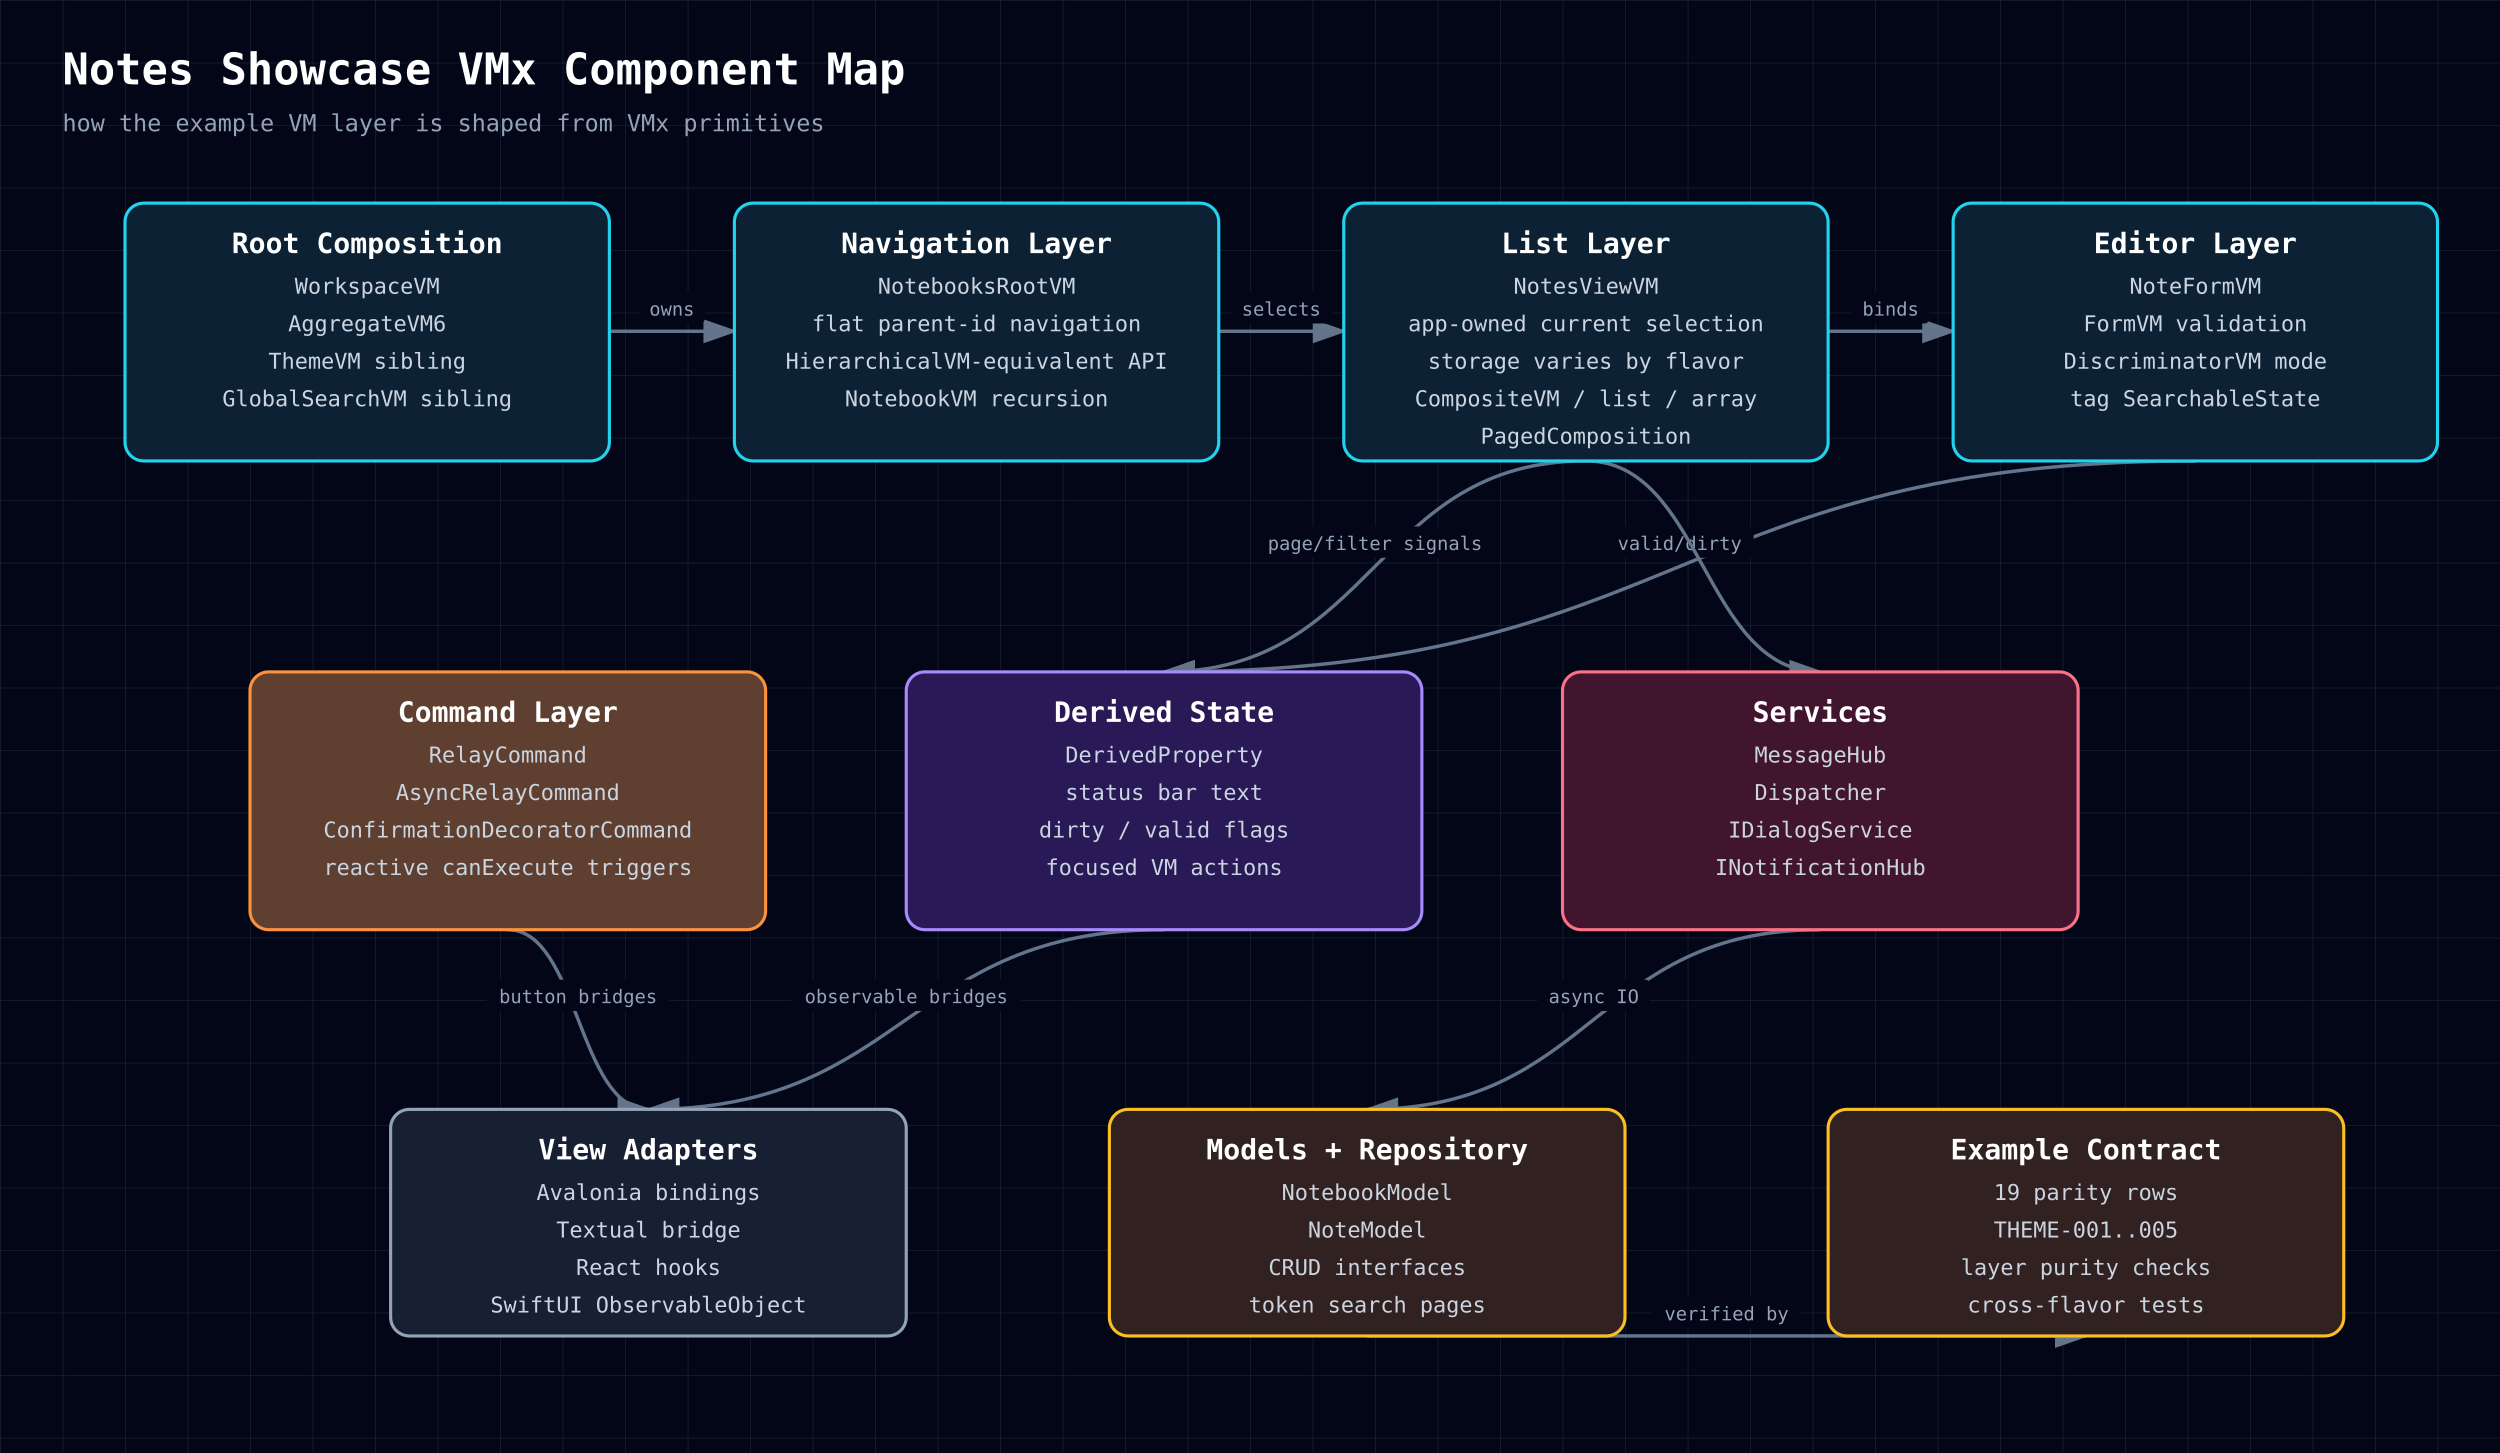
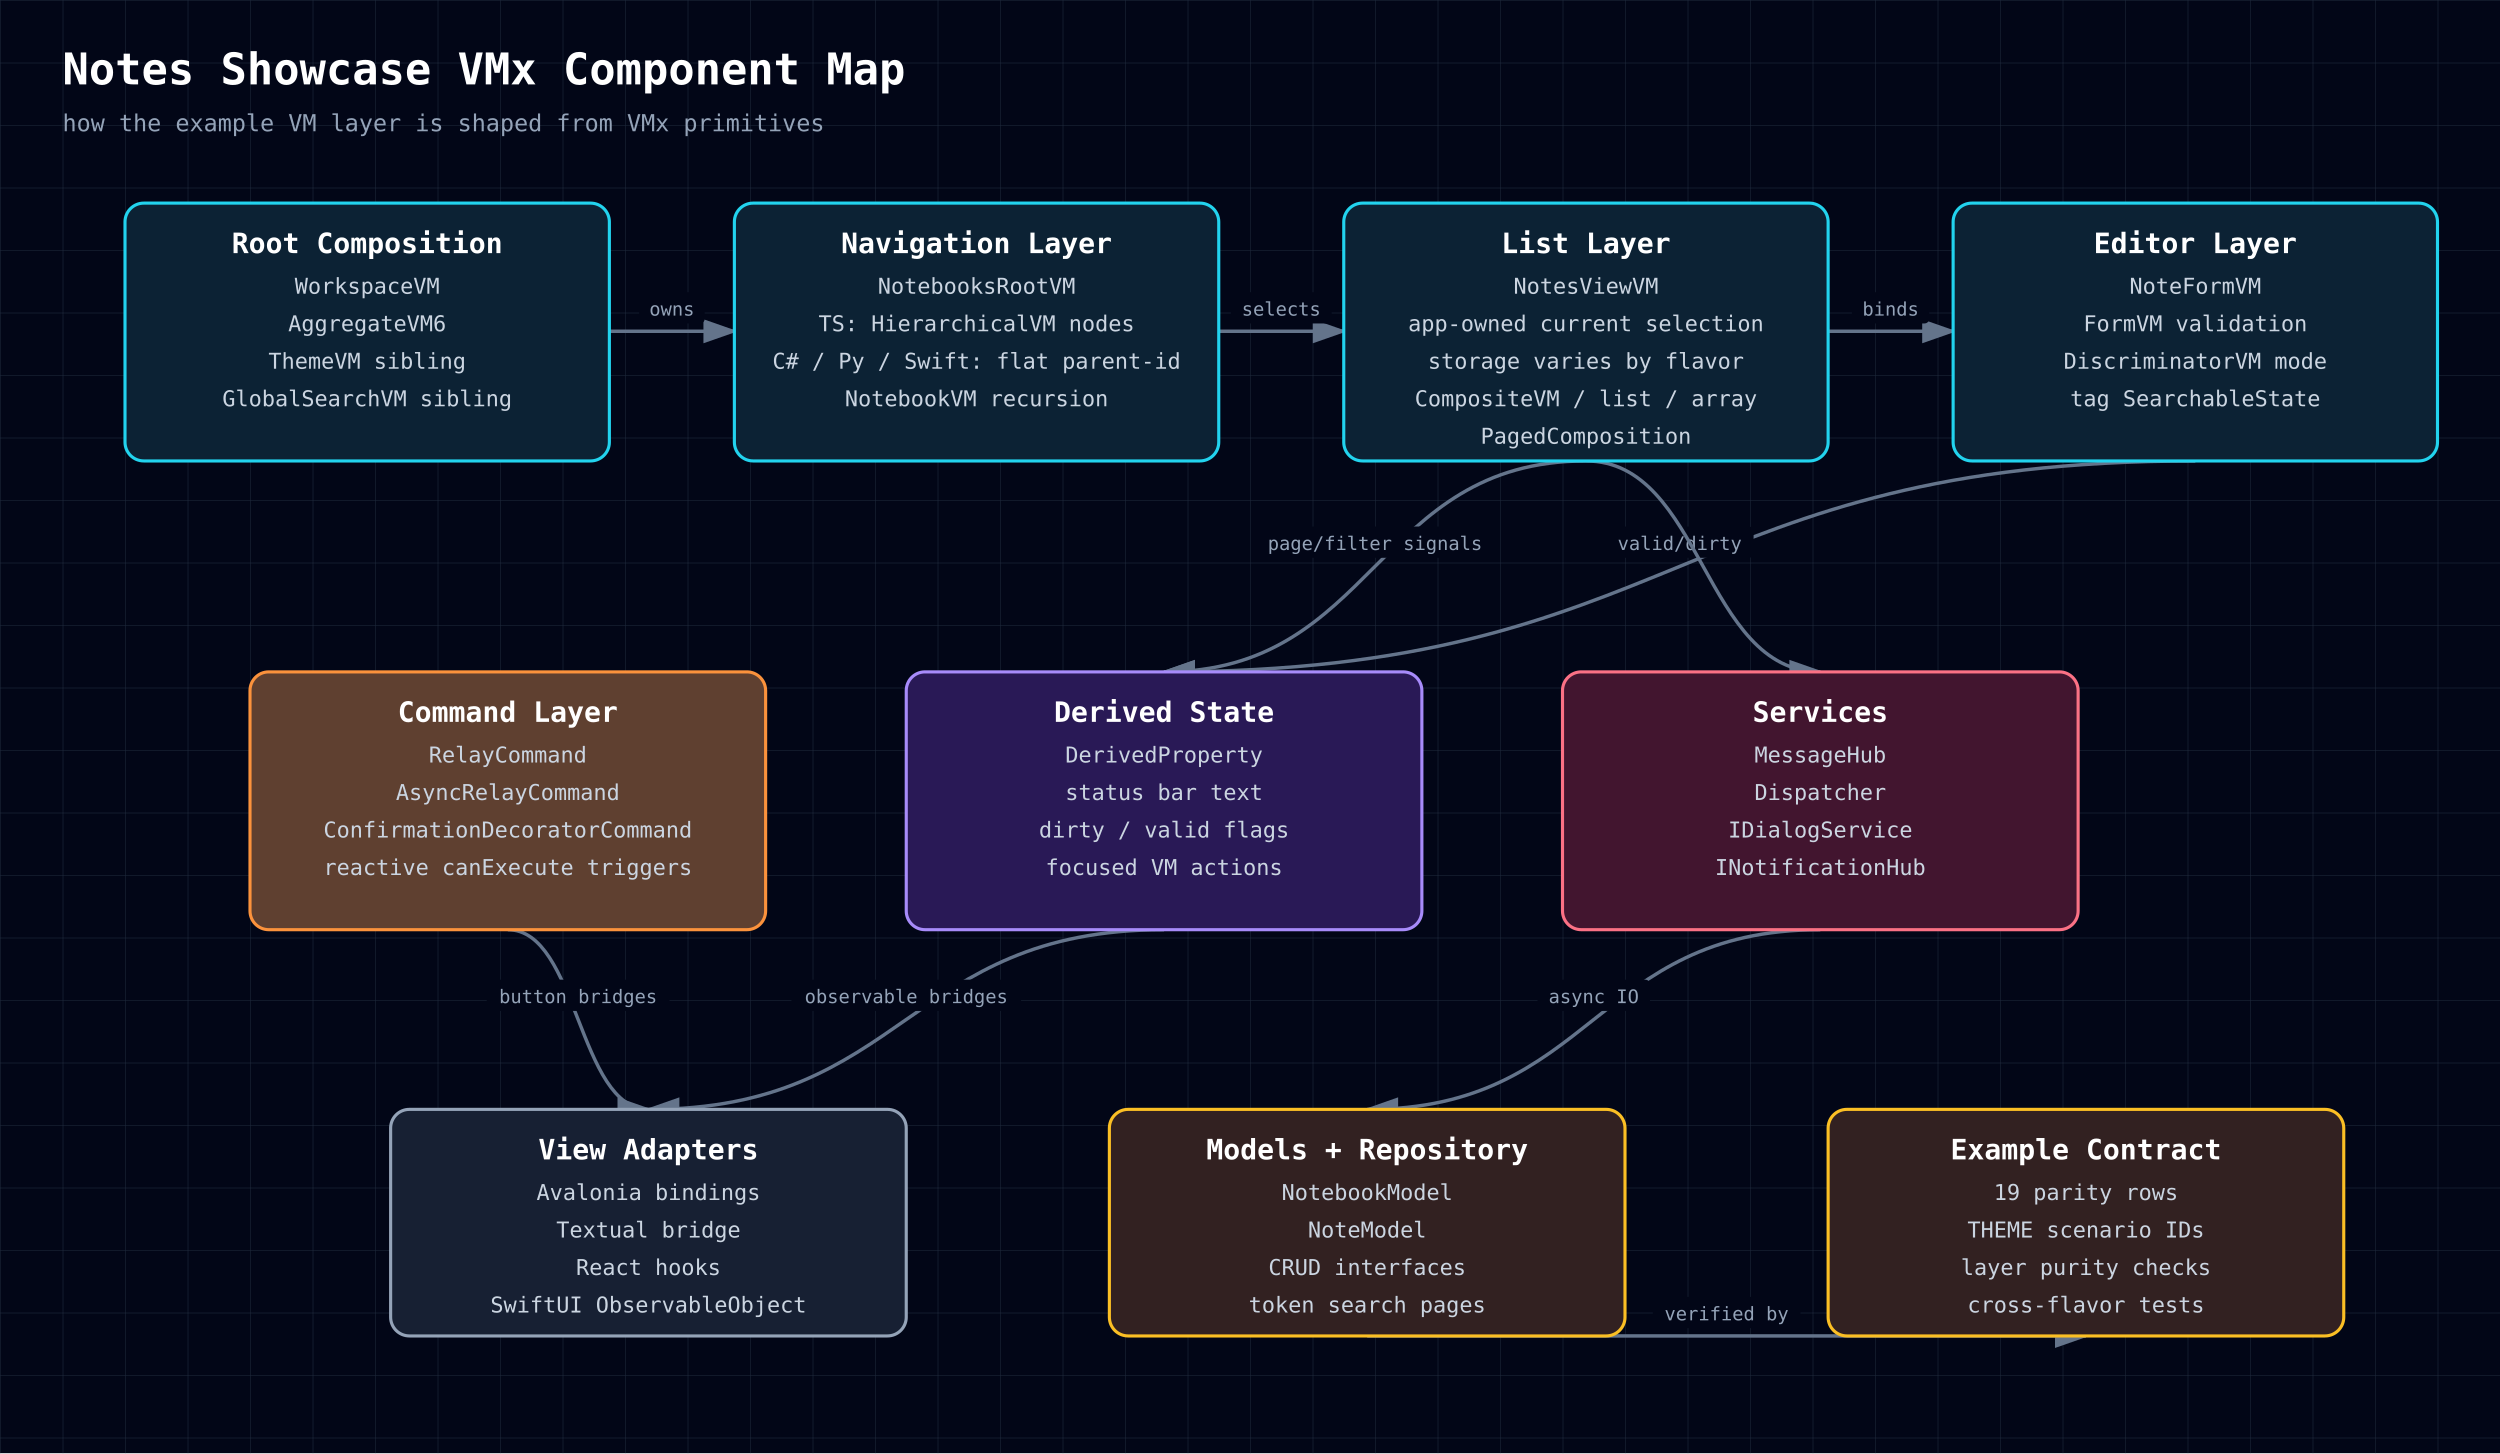
<svg xmlns="http://www.w3.org/2000/svg" width="1600" height="930" viewBox="0 0 1600 930" role="img" aria-labelledby="diagram-title diagram-description" style="font-family: 'JetBrains Mono', ui-monospace, SFMono-Regular, Menlo, Monaco, Consolas, monospace;">
  <defs>
    <style>text { font-family: 'JetBrains Mono', ui-monospace, SFMono-Regular, Menlo, Monaco, Consolas, monospace; }</style>
    <pattern id="grid" width="40" height="40" patternUnits="userSpaceOnUse">
      <path d="M 40 0 L 0 0 0 40" fill="none" stroke="#1e293b" stroke-width="0.7" />
    </pattern>
    <marker id="arrowhead" markerWidth="10" markerHeight="7" refX="9" refY="3.5" orient="auto">
      <polygon points="0 0, 10 3.5, 0 7" fill="#64748b" />
    </marker>
  </defs>
  <rect width="100%" height="100%" fill="#020617" />
  <rect width="100%" height="100%" fill="url(#grid)" />
  <text x="40" y="54" fill="white" font-size="28" font-weight="700" text-anchor="start">Notes Showcase VMx Component Map</text>
  <text x="40" y="84" fill="#94a3b8" font-size="15" font-weight="400" text-anchor="start">how the example VM layer is shaped from VMx primitives</text>
  <path d="M390,212 C430,212 430,212 470,212" fill="none" stroke="#64748b" stroke-width="2.2" marker-end="url(#arrowhead)" />
  <rect x="409.0" y="187" width="42.0" height="20" rx="3" fill="#020617" />
  <text x="430" y="202" fill="#94a3b8" font-size="12" font-weight="400" text-anchor="middle">owns</text>
  <path d="M780,212 C820,212 820,212 860,212" fill="none" stroke="#64748b" stroke-width="2.2" marker-end="url(#arrowhead)" />
  <rect x="787.8" y="187" width="64.5" height="20" rx="3" fill="#020617" />
  <text x="820" y="202" fill="#94a3b8" font-size="12" font-weight="400" text-anchor="middle">selects</text>
  <path d="M1170,212 C1210,212 1210,212 1250,212" fill="none" stroke="#64748b" stroke-width="2.2" marker-end="url(#arrowhead)" />
  <rect x="1185.2" y="187" width="49.5" height="20" rx="3" fill="#020617" />
  <text x="1210" y="202" fill="#94a3b8" font-size="12" font-weight="400" text-anchor="middle">binds</text>
  <path d="M1015,295 C880,295 880,430 745,430" fill="none" stroke="#64748b" stroke-width="2.2" marker-end="url(#arrowhead)" />
  <rect x="802.8" y="337" width="154.5" height="20" rx="3" fill="#020617" />
  <text x="880" y="352" fill="#94a3b8" font-size="12" font-weight="400" text-anchor="middle">page/filter signals</text>
  <path d="M1405,295 C1075,295 1075,430 745,430" fill="none" stroke="#64748b" stroke-width="2.2" marker-end="url(#arrowhead)" />
  <rect x="1027.8" y="337" width="94.5" height="20" rx="3" fill="#020617" />
  <text x="1075" y="352" fill="#94a3b8" font-size="12" font-weight="400" text-anchor="middle">valid/dirty</text>
  <path d="M1015,295 C1090,295 1090,430 1165,430" fill="none" stroke="#64748b" stroke-width="2.2" marker-end="url(#arrowhead)" />
  <path d="M325,595 C370,595 370,710 415,710" fill="none" stroke="#64748b" stroke-width="2.2" marker-end="url(#arrowhead)" />
  <rect x="311.5" y="627" width="117.0" height="20" rx="3" fill="#020617" />
  <text x="370" y="642" fill="#94a3b8" font-size="12" font-weight="400" text-anchor="middle">button bridges</text>
  <path d="M745,595 C580,595 580,710 415,710" fill="none" stroke="#64748b" stroke-width="2.2" marker-end="url(#arrowhead)" />
  <rect x="506.5" y="627" width="147.0" height="20" rx="3" fill="#020617" />
  <text x="580" y="642" fill="#94a3b8" font-size="12" font-weight="400" text-anchor="middle">observable bridges</text>
  <path d="M1165,595 C1020,595 1020,710 875,710" fill="none" stroke="#64748b" stroke-width="2.2" marker-end="url(#arrowhead)" />
  <rect x="984.0" y="627" width="72.0" height="20" rx="3" fill="#020617" />
  <text x="1020" y="642" fill="#94a3b8" font-size="12" font-weight="400" text-anchor="middle">async IO</text>
  <path d="M875,855 C1105,855 1105,855 1335,855" fill="none" stroke="#64748b" stroke-width="2.2" marker-end="url(#arrowhead)" />
  <rect x="1057.8" y="830" width="94.5" height="20" rx="3" fill="#020617" />
  <text x="1105" y="845" fill="#94a3b8" font-size="12" font-weight="400" text-anchor="middle">verified by</text>
  <rect x="80" y="130" width="310" height="165" rx="12" fill="#0f172a" />
  <rect x="80" y="130" width="310" height="165" rx="12" fill="rgba(8, 51, 68, 0.42)" stroke="#22d3ee" stroke-width="2" />
  <text x="235" y="162" fill="white" font-size="18" font-weight="700" text-anchor="middle">Root Composition</text>
  <text x="235" y="188" fill="#cbd5e1" font-size="14" font-weight="400" text-anchor="middle">WorkspaceVM</text>
  <text x="235" y="212" fill="#cbd5e1" font-size="14" font-weight="400" text-anchor="middle">AggregateVM6</text>
  <text x="235" y="236" fill="#cbd5e1" font-size="14" font-weight="400" text-anchor="middle">ThemeVM sibling</text>
  <text x="235" y="260" fill="#cbd5e1" font-size="14" font-weight="400" text-anchor="middle">GlobalSearchVM sibling</text>
  <rect x="470" y="130" width="310" height="165" rx="12" fill="#0f172a" />
  <rect x="470" y="130" width="310" height="165" rx="12" fill="rgba(8, 51, 68, 0.42)" stroke="#22d3ee" stroke-width="2" />
  <text x="625" y="162" fill="white" font-size="18" font-weight="700" text-anchor="middle">Navigation Layer</text>
  <text x="625" y="188" fill="#cbd5e1" font-size="14" font-weight="400" text-anchor="middle">NotebooksRootVM</text>
-   <text x="625" y="212" fill="#cbd5e1" font-size="14" font-weight="400" text-anchor="middle">flat parent-id navigation</text>
-   <text x="625" y="236" fill="#cbd5e1" font-size="14" font-weight="400" text-anchor="middle">HierarchicalVM-equivalent API</text>
+   <text x="625" y="212" fill="#cbd5e1" font-size="14" font-weight="400" text-anchor="middle">TS: HierarchicalVM nodes</text>
+   <text x="625" y="236" fill="#cbd5e1" font-size="14" font-weight="400" text-anchor="middle">C# / Py / Swift: flat parent-id</text>
  <text x="625" y="260" fill="#cbd5e1" font-size="14" font-weight="400" text-anchor="middle">NotebookVM recursion</text>
  <rect x="860" y="130" width="310" height="165" rx="12" fill="#0f172a" />
  <rect x="860" y="130" width="310" height="165" rx="12" fill="rgba(8, 51, 68, 0.42)" stroke="#22d3ee" stroke-width="2" />
  <text x="1015" y="162" fill="white" font-size="18" font-weight="700" text-anchor="middle">List Layer</text>
  <text x="1015" y="188" fill="#cbd5e1" font-size="14" font-weight="400" text-anchor="middle">NotesViewVM</text>
  <text x="1015" y="212" fill="#cbd5e1" font-size="14" font-weight="400" text-anchor="middle">app-owned current selection</text>
  <text x="1015" y="236" fill="#cbd5e1" font-size="14" font-weight="400" text-anchor="middle">storage varies by flavor</text>
  <text x="1015" y="260" fill="#cbd5e1" font-size="14" font-weight="400" text-anchor="middle">CompositeVM / list / array</text>
  <text x="1015" y="284" fill="#cbd5e1" font-size="14" font-weight="400" text-anchor="middle">PagedComposition</text>
  <rect x="1250" y="130" width="310" height="165" rx="12" fill="#0f172a" />
  <rect x="1250" y="130" width="310" height="165" rx="12" fill="rgba(8, 51, 68, 0.42)" stroke="#22d3ee" stroke-width="2" />
  <text x="1405" y="162" fill="white" font-size="18" font-weight="700" text-anchor="middle">Editor Layer</text>
  <text x="1405" y="188" fill="#cbd5e1" font-size="14" font-weight="400" text-anchor="middle">NoteFormVM</text>
  <text x="1405" y="212" fill="#cbd5e1" font-size="14" font-weight="400" text-anchor="middle">FormVM validation</text>
  <text x="1405" y="236" fill="#cbd5e1" font-size="14" font-weight="400" text-anchor="middle">DiscriminatorVM mode</text>
  <text x="1405" y="260" fill="#cbd5e1" font-size="14" font-weight="400" text-anchor="middle">tag SearchableState</text>
  <rect x="160" y="430" width="330" height="165" rx="12" fill="#0f172a" />
  <rect x="160" y="430" width="330" height="165" rx="12" fill="rgba(251, 146, 60, 0.34)" stroke="#fb923c" stroke-width="2" />
  <text x="325" y="462" fill="white" font-size="18" font-weight="700" text-anchor="middle">Command Layer</text>
  <text x="325" y="488" fill="#cbd5e1" font-size="14" font-weight="400" text-anchor="middle">RelayCommand</text>
  <text x="325" y="512" fill="#cbd5e1" font-size="14" font-weight="400" text-anchor="middle">AsyncRelayCommand</text>
  <text x="325" y="536" fill="#cbd5e1" font-size="14" font-weight="400" text-anchor="middle">ConfirmationDecoratorCommand</text>
  <text x="325" y="560" fill="#cbd5e1" font-size="14" font-weight="400" text-anchor="middle">reactive canExecute triggers</text>
  <rect x="580" y="430" width="330" height="165" rx="12" fill="#0f172a" />
  <rect x="580" y="430" width="330" height="165" rx="12" fill="rgba(76, 29, 149, 0.42)" stroke="#a78bfa" stroke-width="2" />
  <text x="745" y="462" fill="white" font-size="18" font-weight="700" text-anchor="middle">Derived State</text>
  <text x="745" y="488" fill="#cbd5e1" font-size="14" font-weight="400" text-anchor="middle">DerivedProperty</text>
  <text x="745" y="512" fill="#cbd5e1" font-size="14" font-weight="400" text-anchor="middle">status bar text</text>
  <text x="745" y="536" fill="#cbd5e1" font-size="14" font-weight="400" text-anchor="middle">dirty / valid flags</text>
  <text x="745" y="560" fill="#cbd5e1" font-size="14" font-weight="400" text-anchor="middle">focused VM actions</text>
  <rect x="1000" y="430" width="330" height="165" rx="12" fill="#0f172a" />
  <rect x="1000" y="430" width="330" height="165" rx="12" fill="rgba(136, 19, 55, 0.42)" stroke="#fb7185" stroke-width="2" />
  <text x="1165" y="462" fill="white" font-size="18" font-weight="700" text-anchor="middle">Services</text>
  <text x="1165" y="488" fill="#cbd5e1" font-size="14" font-weight="400" text-anchor="middle">MessageHub</text>
  <text x="1165" y="512" fill="#cbd5e1" font-size="14" font-weight="400" text-anchor="middle">Dispatcher</text>
  <text x="1165" y="536" fill="#cbd5e1" font-size="14" font-weight="400" text-anchor="middle">IDialogService</text>
  <text x="1165" y="560" fill="#cbd5e1" font-size="14" font-weight="400" text-anchor="middle">INotificationHub</text>
  <rect x="250" y="710" width="330" height="145" rx="12" fill="#0f172a" />
  <rect x="250" y="710" width="330" height="145" rx="12" fill="rgba(30, 41, 59, 0.55)" stroke="#94a3b8" stroke-width="2" />
  <text x="415" y="742" fill="white" font-size="18" font-weight="700" text-anchor="middle">View Adapters</text>
  <text x="415" y="768" fill="#cbd5e1" font-size="14" font-weight="400" text-anchor="middle">Avalonia bindings</text>
  <text x="415" y="792" fill="#cbd5e1" font-size="14" font-weight="400" text-anchor="middle">Textual bridge</text>
  <text x="415" y="816" fill="#cbd5e1" font-size="14" font-weight="400" text-anchor="middle">React hooks</text>
  <text x="415" y="840" fill="#cbd5e1" font-size="14" font-weight="400" text-anchor="middle">SwiftUI ObservableObject</text>
  <rect x="710" y="710" width="330" height="145" rx="12" fill="#0f172a" />
  <rect x="710" y="710" width="330" height="145" rx="12" fill="rgba(120, 53, 15, 0.34)" stroke="#fbbf24" stroke-width="2" />
  <text x="875" y="742" fill="white" font-size="18" font-weight="700" text-anchor="middle">Models + Repository</text>
  <text x="875" y="768" fill="#cbd5e1" font-size="14" font-weight="400" text-anchor="middle">NotebookModel</text>
  <text x="875" y="792" fill="#cbd5e1" font-size="14" font-weight="400" text-anchor="middle">NoteModel</text>
  <text x="875" y="816" fill="#cbd5e1" font-size="14" font-weight="400" text-anchor="middle">CRUD interfaces</text>
  <text x="875" y="840" fill="#cbd5e1" font-size="14" font-weight="400" text-anchor="middle">token search pages</text>
  <rect x="1170" y="710" width="330" height="145" rx="12" fill="#0f172a" />
  <rect x="1170" y="710" width="330" height="145" rx="12" fill="rgba(120, 53, 15, 0.34)" stroke="#fbbf24" stroke-width="2" />
  <text x="1335" y="742" fill="white" font-size="18" font-weight="700" text-anchor="middle">Example Contract</text>
  <text x="1335" y="768" fill="#cbd5e1" font-size="14" font-weight="400" text-anchor="middle">19 parity rows</text>
-   <text x="1335" y="792" fill="#cbd5e1" font-size="14" font-weight="400" text-anchor="middle">THEME-001..005</text>
+   <text x="1335" y="792" fill="#cbd5e1" font-size="14" font-weight="400" text-anchor="middle">THEME scenario IDs</text>
  <text x="1335" y="816" fill="#cbd5e1" font-size="14" font-weight="400" text-anchor="middle">layer purity checks</text>
  <text x="1335" y="840" fill="#cbd5e1" font-size="14" font-weight="400" text-anchor="middle">cross-flavor tests</text>
</svg>
